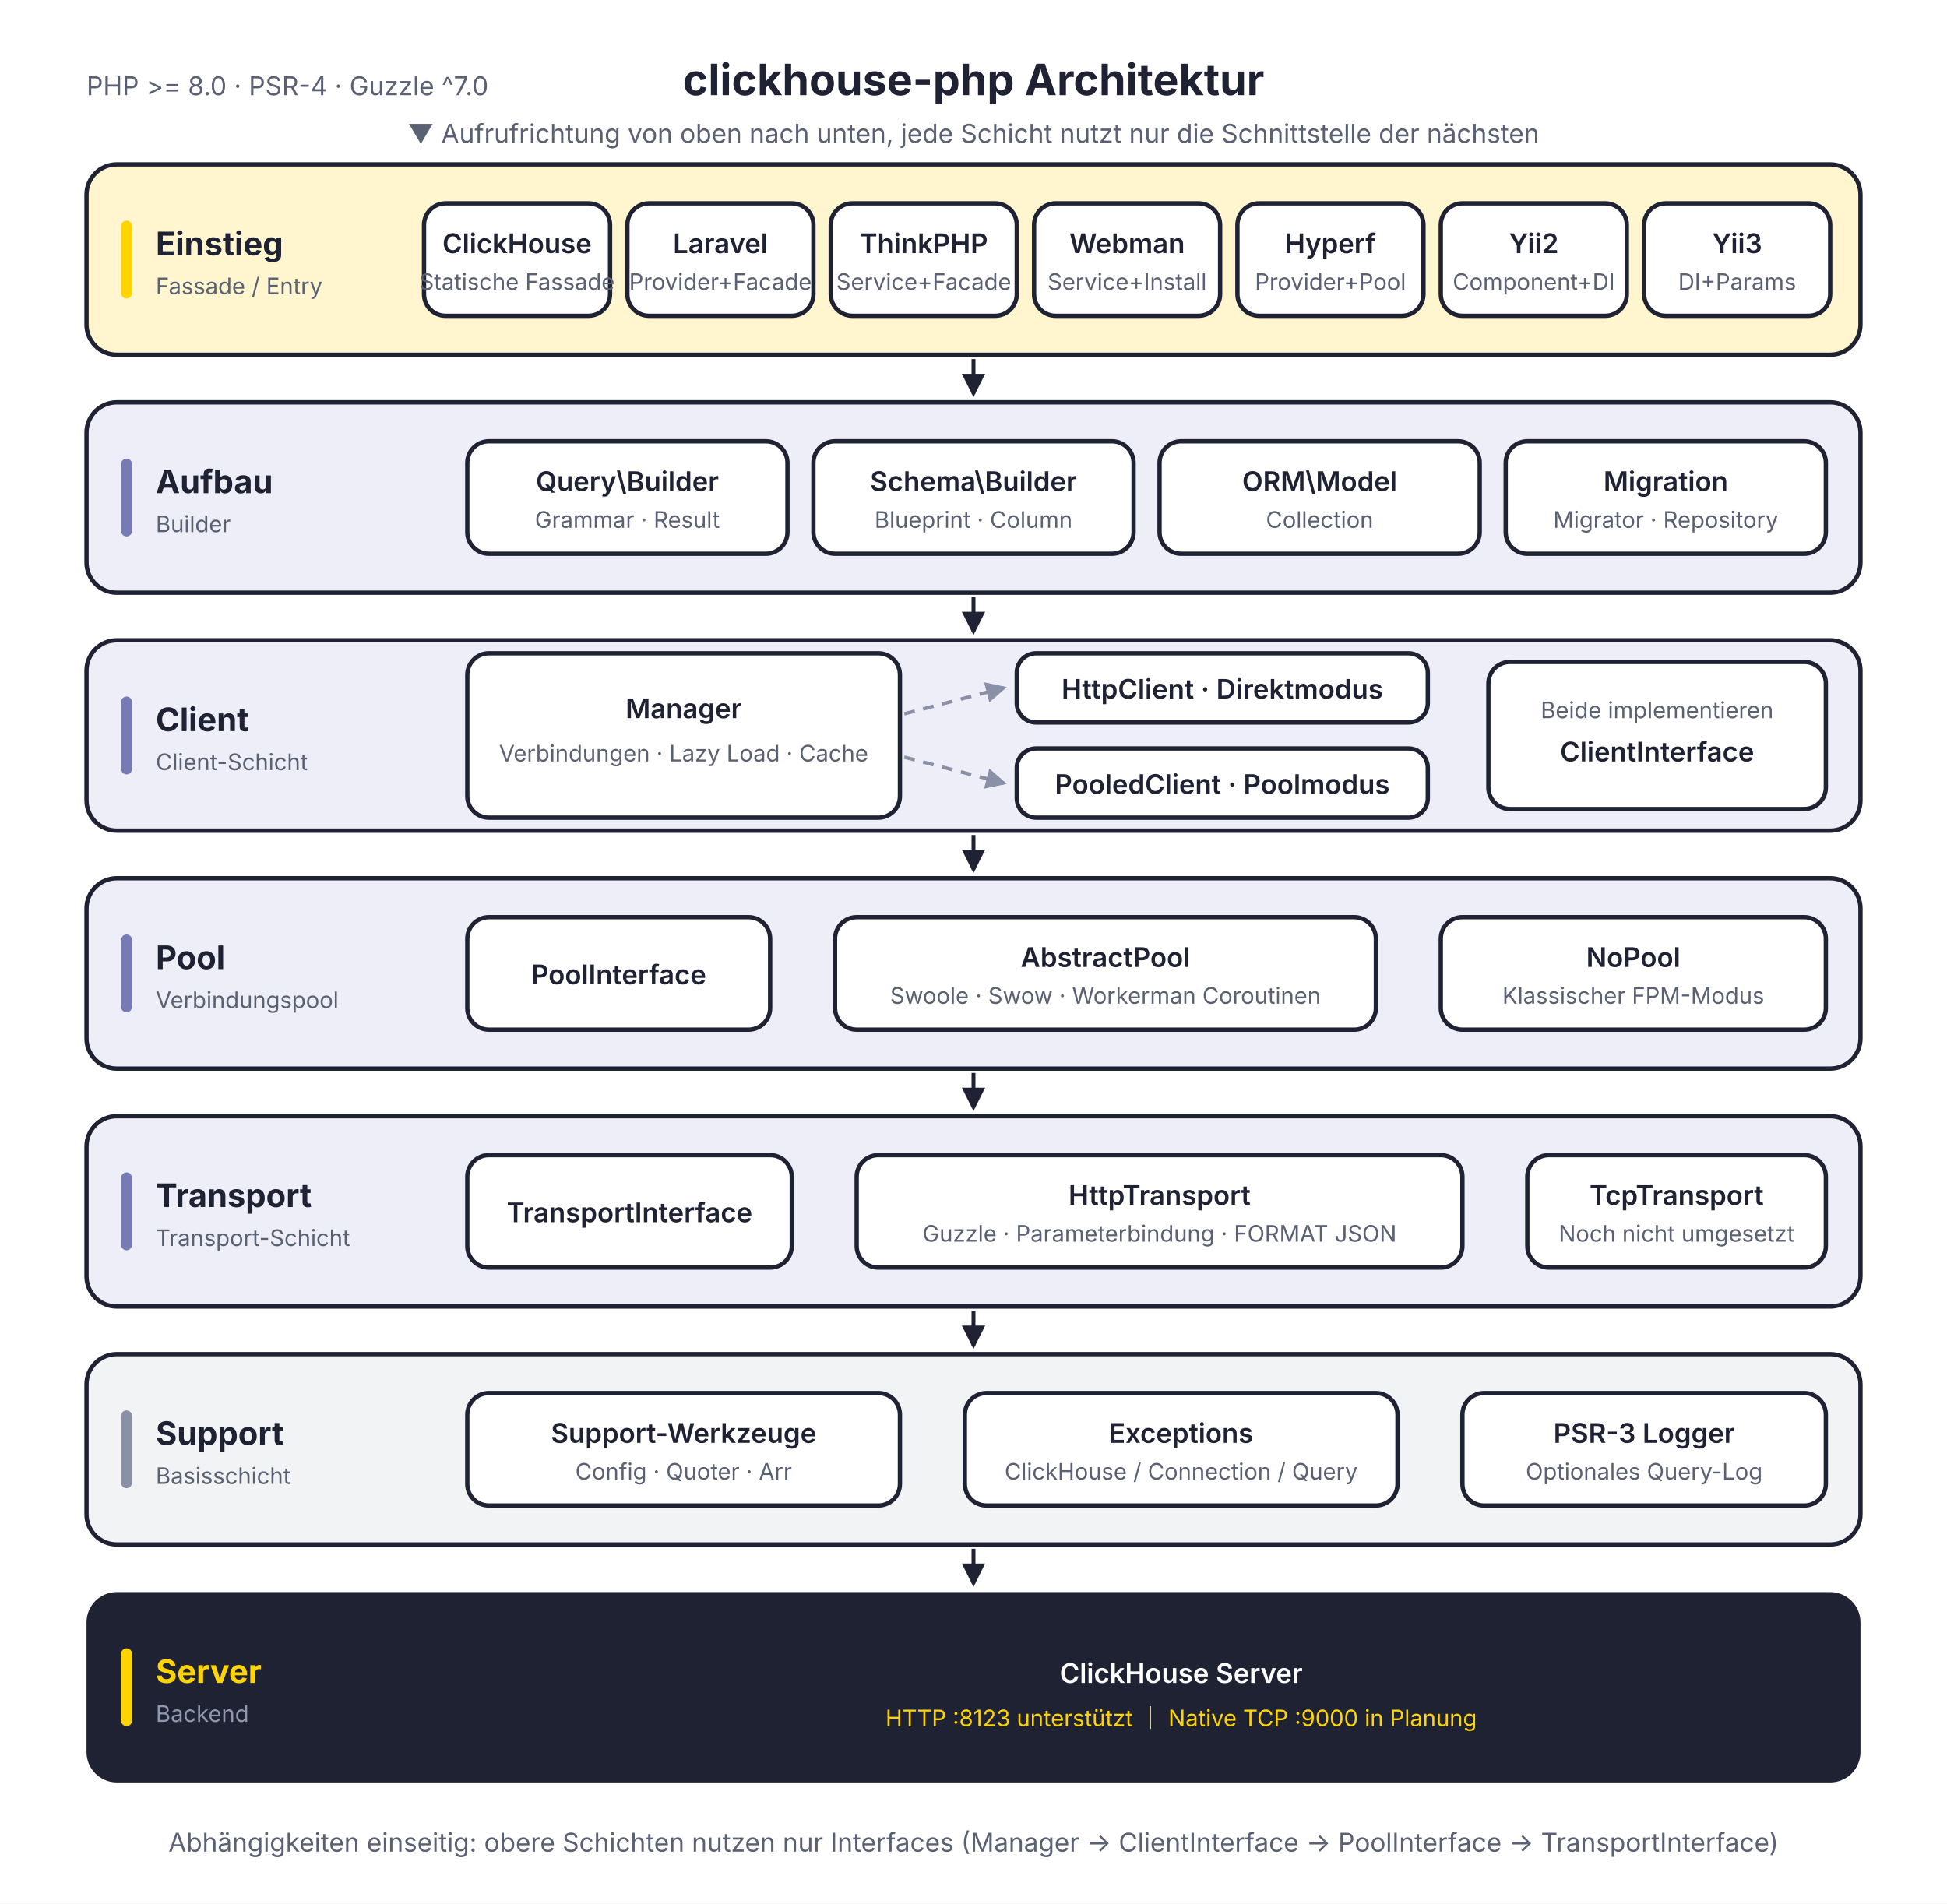
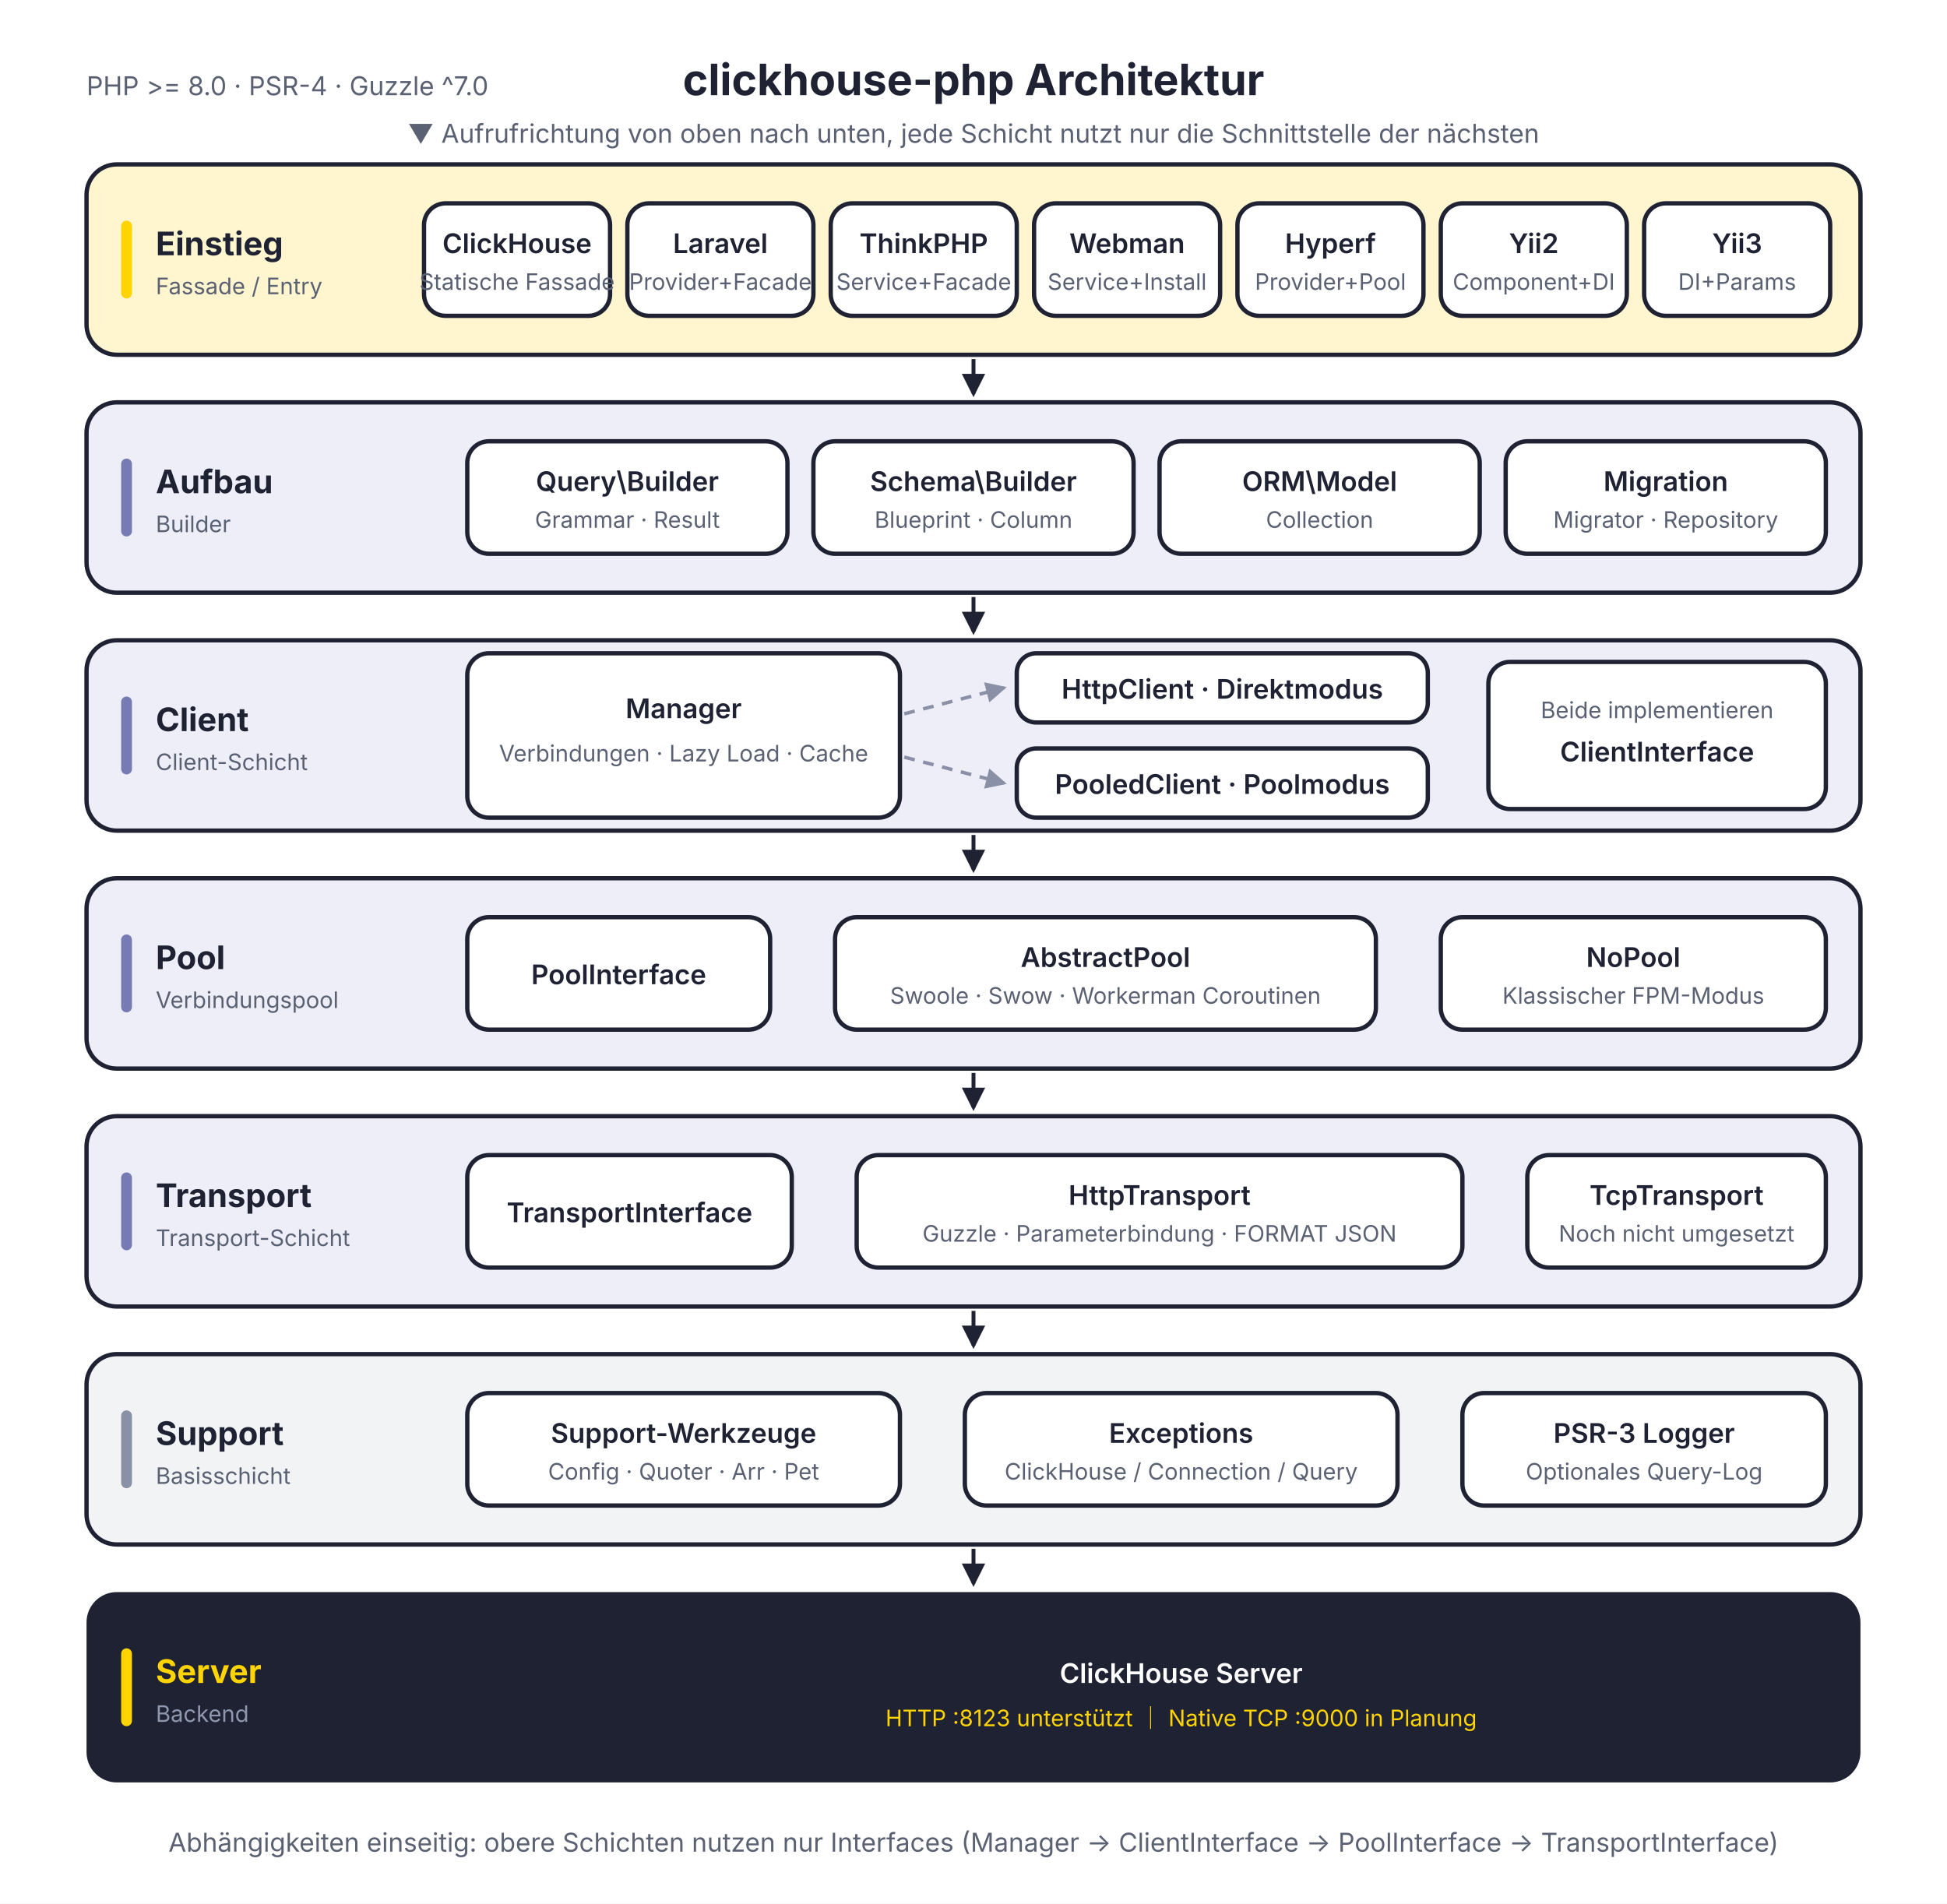
<svg xmlns="http://www.w3.org/2000/svg" width="900" height="880" viewBox="0 0 900 880" role="img" aria-labelledby="archTitle archDesc">
  <style>
    text{font-family:system-ui,-apple-system,"Segoe UI","PingFang SC","Microsoft YaHei",sans-serif;fill:#1E2233}
    .ttl{font-size:20px;font-weight:700}
    .sub{font-size:12px;fill:#5A6172}
    .lt{font-size:15px;font-weight:700}
    .ls{font-size:10.5px;fill:#5A6172}
    .n{font-size:12.5px;font-weight:600}
    .d{font-size:10.5px;fill:#5A6172}
    .ctr{text-anchor:middle}
    .y{font-size:15px;font-weight:700;fill:#FFD400}
    .y2{font-size:10.5px;fill:#8F97AE}
    .w{font-size:12.5px;font-weight:600;fill:#FFFFFF}
    .w2{font-size:10.5px;fill:#FFD400}
    .bar{stroke:none}
    .bx{fill:#fff;stroke:#1E2233;stroke-width:2}
    .band{stroke:#1E2233;stroke-width:2}
    .link{stroke:#1E2233;stroke-width:1.8;fill:none}
    .dash{stroke:#8A90A6;stroke-width:1.6;fill:none;stroke-dasharray:5 4}
  </style>
  <defs>
    <marker id="arw" viewBox="0 0 10 10" refX="8.5" refY="5" markerWidth="6" markerHeight="6" orient="auto">
      <path d="M0 0 10 5 0 10z" fill="#1E2233" />
    </marker>
    <marker id="arwg" viewBox="0 0 10 10" refX="8.5" refY="5" markerWidth="6" markerHeight="6" orient="auto">
      <path d="M0 0 10 5 0 10z" fill="#8A90A6" />
    </marker>
  </defs>
  <rect x="0" y="0" width="900" height="880" fill="#FFFFFF" />
  <text class="ttl ctr" x="450" y="44">clickhouse-php Architektur</text>
  <text class="sub" x="40" y="44">PHP &gt;= 8.0 · PSR-4 · Guzzle ^7.0</text>
  <text class="sub ctr" x="450" y="66">▼ Aufrufrichtung von oben nach unten, jede Schicht nutzt nur die Schnittstelle der nächsten</text>
  <rect class="band" x="40" y="76" width="820" height="88" rx="14" fill="#FFF6D0" />
  <rect class="bar" x="56" y="102" width="5" height="36" rx="2.5" fill="#FFD400" />
  <text class="lt" x="72" y="118">Einstieg</text>
  <text class="ls" x="72" y="136">Fassade / Entry</text>
  <g>
    <rect class="bx" x="196" y="94" width="86" height="52" rx="10" />
    <text class="n ctr" x="239" y="117">ClickHouse</text>
    <text class="d ctr" x="239" y="134">Statische Fassade</text>
    <rect class="bx" x="290" y="94" width="86" height="52" rx="10" />
    <text class="n ctr" x="333" y="117">Laravel</text>
    <text class="d ctr" x="333" y="134">Provider+Facade</text>
    <rect class="bx" x="384" y="94" width="86" height="52" rx="10" />
    <text class="n ctr" x="427" y="117">ThinkPHP</text>
    <text class="d ctr" x="427" y="134">Service+Facade</text>
    <rect class="bx" x="478" y="94" width="86" height="52" rx="10" />
    <text class="n ctr" x="521" y="117">Webman</text>
    <text class="d ctr" x="521" y="134">Service+Install</text>
    <rect class="bx" x="572" y="94" width="86" height="52" rx="10" />
    <text class="n ctr" x="615" y="117">Hyperf</text>
    <text class="d ctr" x="615" y="134">Provider+Pool</text>
    <rect class="bx" x="666" y="94" width="86" height="52" rx="10" />
    <text class="n ctr" x="709" y="117">Yii2</text>
    <text class="d ctr" x="709" y="134">Component+DI</text>
    <rect class="bx" x="760" y="94" width="86" height="52" rx="10" />
    <text class="n ctr" x="803" y="117">Yii3</text>
    <text class="d ctr" x="803" y="134">DI+Params</text>
  </g>
  <line class="link" x1="450" y1="166" x2="450" y2="182" marker-end="url(#arw)" />
  <rect class="band" x="40" y="186" width="820" height="88" rx="14" fill="#EDEEF8" />
  <rect class="bar" x="56" y="212" width="5" height="36" rx="2.5" fill="#777BB4" />
  <text class="lt" x="72" y="228">Aufbau</text>
  <text class="ls" x="72" y="246">Builder</text>
  <g>
    <rect class="bx" x="216" y="204" width="148" height="52" rx="10" />
    <text class="n ctr" x="290" y="227">Query\Builder</text>
    <text class="d ctr" x="290" y="244">Grammar · Result</text>
    <rect class="bx" x="376" y="204" width="148" height="52" rx="10" />
    <text class="n ctr" x="450" y="227">Schema\Builder</text>
    <text class="d ctr" x="450" y="244">Blueprint · Column</text>
    <rect class="bx" x="536" y="204" width="148" height="52" rx="10" />
    <text class="n ctr" x="610" y="227">ORM\Model</text>
    <text class="d ctr" x="610" y="244">Collection</text>
    <rect class="bx" x="696" y="204" width="148" height="52" rx="10" />
    <text class="n ctr" x="770" y="227">Migration</text>
    <text class="d ctr" x="770" y="244">Migrator · Repository</text>
  </g>
  <line class="link" x1="450" y1="276" x2="450" y2="292" marker-end="url(#arw)" />
  <rect class="band" x="40" y="296" width="820" height="88" rx="14" fill="#EDEEF8" />
  <rect class="bar" x="56" y="322" width="5" height="36" rx="2.5" fill="#777BB4" />
  <text class="lt" x="72" y="338">Client</text>
  <text class="ls" x="72" y="356">Client-Schicht</text>
  <rect class="bx" x="216" y="302" width="200" height="76" rx="10" />
  <text class="n ctr" x="316" y="332">Manager</text>
  <text class="d ctr" x="316" y="352">Verbindungen · Lazy Load · Cache</text>
  <rect class="bx" x="470" y="302" width="190" height="32" rx="9" />
  <text class="n ctr" x="565" y="323">HttpClient · Direktmodus</text>
  <rect class="bx" x="470" y="346" width="190" height="32" rx="9" />
  <text class="n ctr" x="565" y="367">PooledClient · Poolmodus</text>
  <line class="dash" x1="418" y1="330" x2="464" y2="318" marker-end="url(#arwg)" />
  <line class="dash" x1="418" y1="350" x2="464" y2="362" marker-end="url(#arwg)" />
  <rect class="bx" x="688" y="306" width="156" height="68" rx="10" />
  <text class="d ctr" x="766" y="332">Beide implementieren</text>
  <text class="n ctr" x="766" y="352">ClientInterface</text>
  <line class="link" x1="450" y1="386" x2="450" y2="402" marker-end="url(#arw)" />
  <rect class="band" x="40" y="406" width="820" height="88" rx="14" fill="#EDEEF8" />
  <rect class="bar" x="56" y="432" width="5" height="36" rx="2.5" fill="#777BB4" />
  <text class="lt" x="72" y="448">Pool</text>
  <text class="ls" x="72" y="466">Verbindungspool</text>
  <rect class="bx" x="216" y="424" width="140" height="52" rx="10" />
  <text class="n ctr" x="286" y="455">PoolInterface</text>
  <rect class="bx" x="386" y="424" width="250" height="52" rx="10" />
  <text class="n ctr" x="511" y="447">AbstractPool</text>
  <text class="d ctr" x="511" y="464">Swoole · Swow · Workerman Coroutinen</text>
  <rect class="bx" x="666" y="424" width="178" height="52" rx="10" />
  <text class="n ctr" x="755" y="447">NoPool</text>
  <text class="d ctr" x="755" y="464">Klassischer FPM-Modus</text>
  <line class="link" x1="450" y1="496" x2="450" y2="512" marker-end="url(#arw)" />
  <rect class="band" x="40" y="516" width="820" height="88" rx="14" fill="#EDEEF8" />
  <rect class="bar" x="56" y="542" width="5" height="36" rx="2.5" fill="#777BB4" />
  <text class="lt" x="72" y="558">Transport</text>
  <text class="ls" x="72" y="576">Transport-Schicht</text>
  <rect class="bx" x="216" y="534" width="150" height="52" rx="10" />
  <text class="n ctr" x="291" y="565">TransportInterface</text>
  <rect class="bx" x="396" y="534" width="280" height="52" rx="10" />
  <text class="n ctr" x="536" y="557">HttpTransport</text>
  <text class="d ctr" x="536" y="574">Guzzle · Parameterbindung · FORMAT JSON</text>
  <rect class="bx" x="706" y="534" width="138" height="52" rx="10" />
  <text class="n ctr" x="775" y="557">TcpTransport</text>
  <text class="d ctr" x="775" y="574">Noch nicht umgesetzt</text>
  <line class="link" x1="450" y1="606" x2="450" y2="622" marker-end="url(#arw)" />
  <rect class="band" x="40" y="626" width="820" height="88" rx="14" fill="#F2F3F5" />
  <rect class="bar" x="56" y="652" width="5" height="36" rx="2.5" fill="#8A90A6" />
  <text class="lt" x="72" y="668">Support</text>
  <text class="ls" x="72" y="686">Basisschicht</text>
  <rect class="bx" x="216" y="644" width="200" height="52" rx="10" />
  <text class="n ctr" x="316" y="667">Support-Werkzeuge</text>
-   <text class="d ctr" x="316" y="684">Config · Quoter · Arr</text>
+   <text class="d ctr" x="316" y="684">Config · Quoter · Arr · Pet</text>
  <rect class="bx" x="446" y="644" width="200" height="52" rx="10" />
  <text class="n ctr" x="546" y="667">Exceptions</text>
  <text class="d ctr" x="546" y="684">ClickHouse / Connection / Query</text>
  <rect class="bx" x="676" y="644" width="168" height="52" rx="10" />
  <text class="n ctr" x="760" y="667">PSR-3 Logger</text>
  <text class="d ctr" x="760" y="684">Optionales Query-Log</text>
  <line class="link" x1="450" y1="716" x2="450" y2="732" marker-end="url(#arw)" />
  <rect x="40" y="736" width="820" height="88" rx="14" fill="#1E2233" />
  <rect x="56" y="762" width="5" height="36" rx="2.5" fill="#FFD400" />
  <text class="y" x="72" y="778">Server</text>
  <text class="y2" x="72" y="796">Backend</text>
  <text class="w ctr" x="546" y="778">ClickHouse Server</text>
  <text class="w2 ctr" x="546" y="798">HTTP :8123 unterstützt ｜ Native TCP :9000 in Planung</text>
  <text class="sub ctr" x="450" y="856">Abhängigkeiten einseitig: obere Schichten nutzen nur Interfaces (Manager → ClientInterface → PoolInterface → TransportInterface)</text>
</svg>
